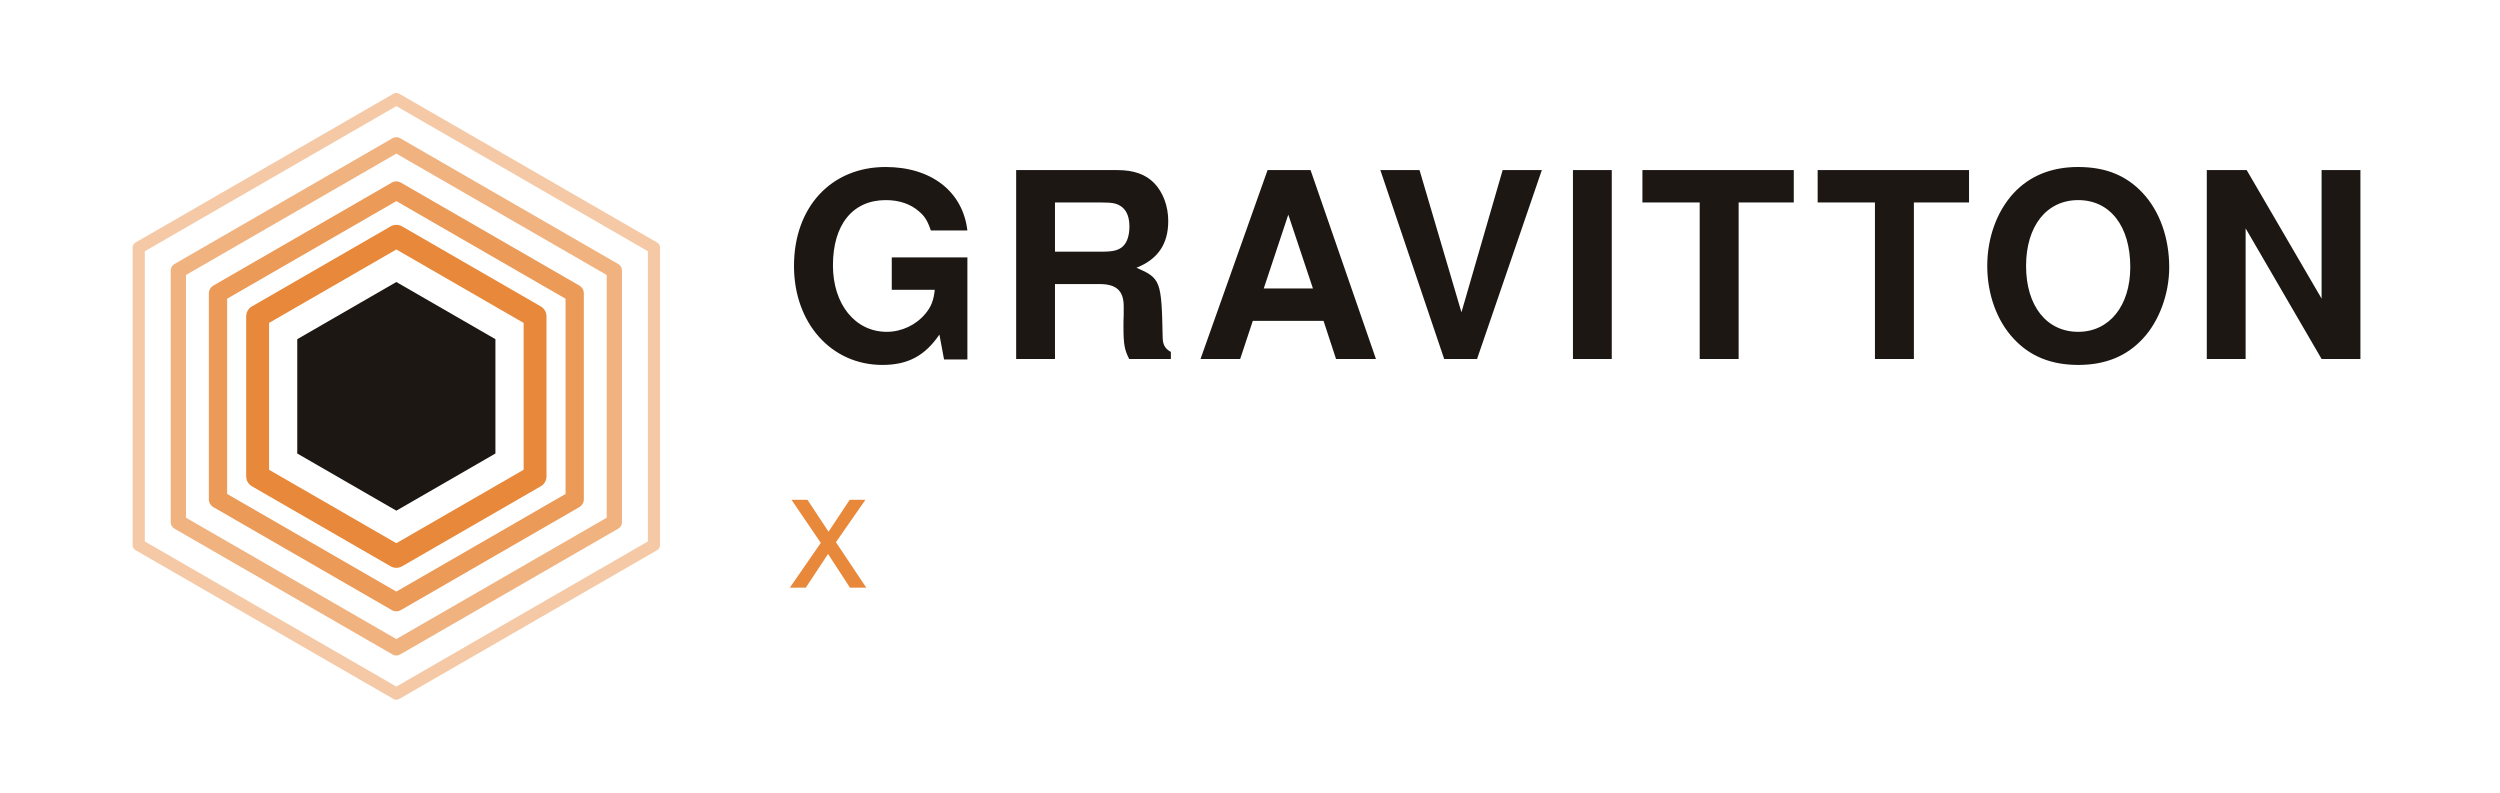
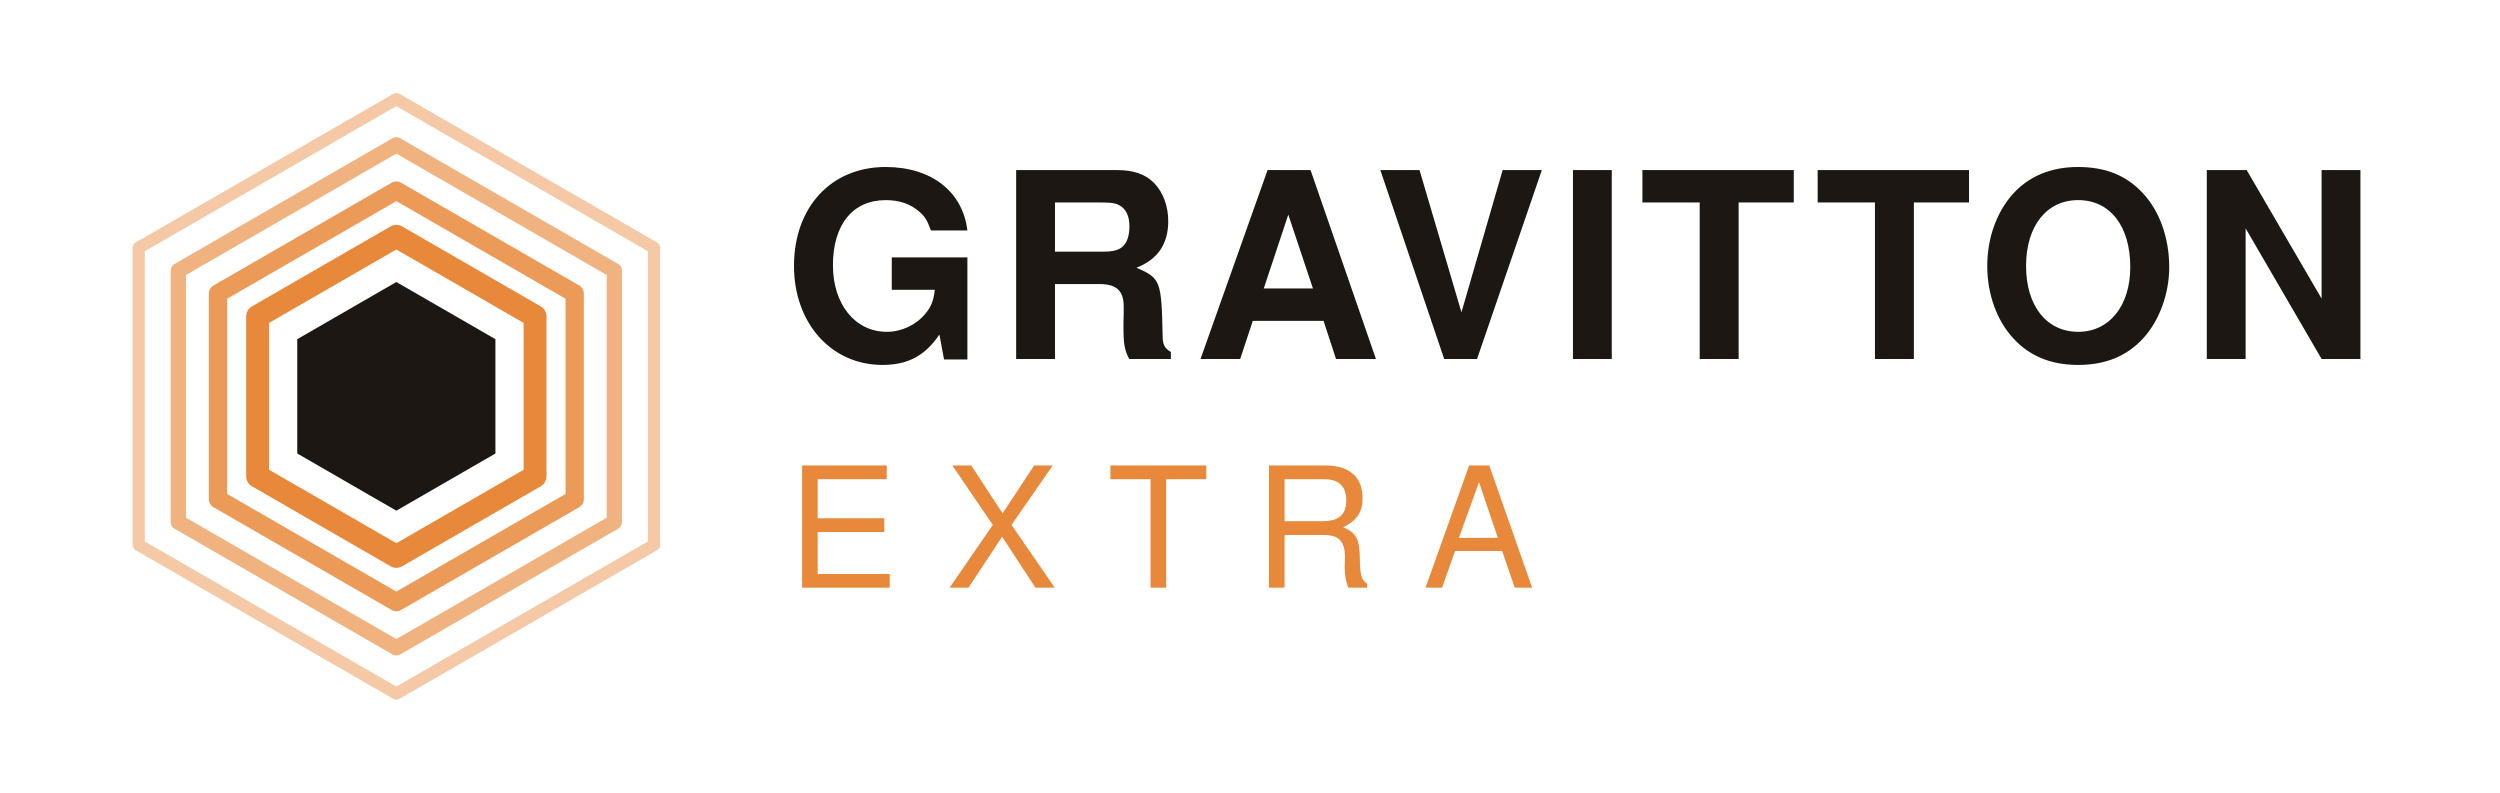
<svg xmlns="http://www.w3.org/2000/svg" width="328" height="104" viewBox="0 0 328 104" role="img" aria-label="Gravitton x">
  <g>
    <polygon points="85.8,71.5 52.0,91.0 18.2,71.5 18.2,32.5 52.0,13.0 85.8,32.5" fill="none" stroke="#e8883a" stroke-width="1.6" stroke-linejoin="round" opacity="0.45" />
    <polygon points="80.6,68.5 52.0,85.0 23.4,68.5 23.4,35.5 52.0,19.0 80.6,35.5" fill="none" stroke="#e8883a" stroke-width="2.0" stroke-linejoin="round" opacity="0.65" />
    <polygon points="75.4,65.5 52.0,79.0 28.6,65.5 28.6,38.5 52.0,25.0 75.4,38.5" fill="none" stroke="#e8883a" stroke-width="2.4" stroke-linejoin="round" opacity="0.85" />
    <polygon points="70.2,62.5 52.0,73.0 33.8,62.5 33.8,41.5 52.0,31.0 70.2,41.5" fill="none" stroke="#e8883a" stroke-width="3.0" stroke-linejoin="round" opacity="1.0" />
    <polygon points="65.0,59.5 52.0,67.0 39.0,59.5 39.0,44.5 52.0,37.0 65.0,44.5" fill="#1c1713" />
  </g>
  <text x="102.75" y="47.1" font-family="Helvetica Neue, Helvetica, Arial, sans-serif" font-size="34" font-weight="700" letter-spacing="1.4" fill="#1c1713">GRAVITTON</text>
-   <text x="103.25" y="77.1" font-family="Helvetica Neue, Helvetica, Arial, sans-serif" font-size="22" font-weight="400" letter-spacing="6.2" fill="#e8883a">x</text>
+   <text x="103.25" y="77.1" font-family="Helvetica Neue, Helvetica, Arial, sans-serif" font-size="22" font-weight="400" letter-spacing="6.2" fill="#e8883a">EXTRA</text>
</svg>
